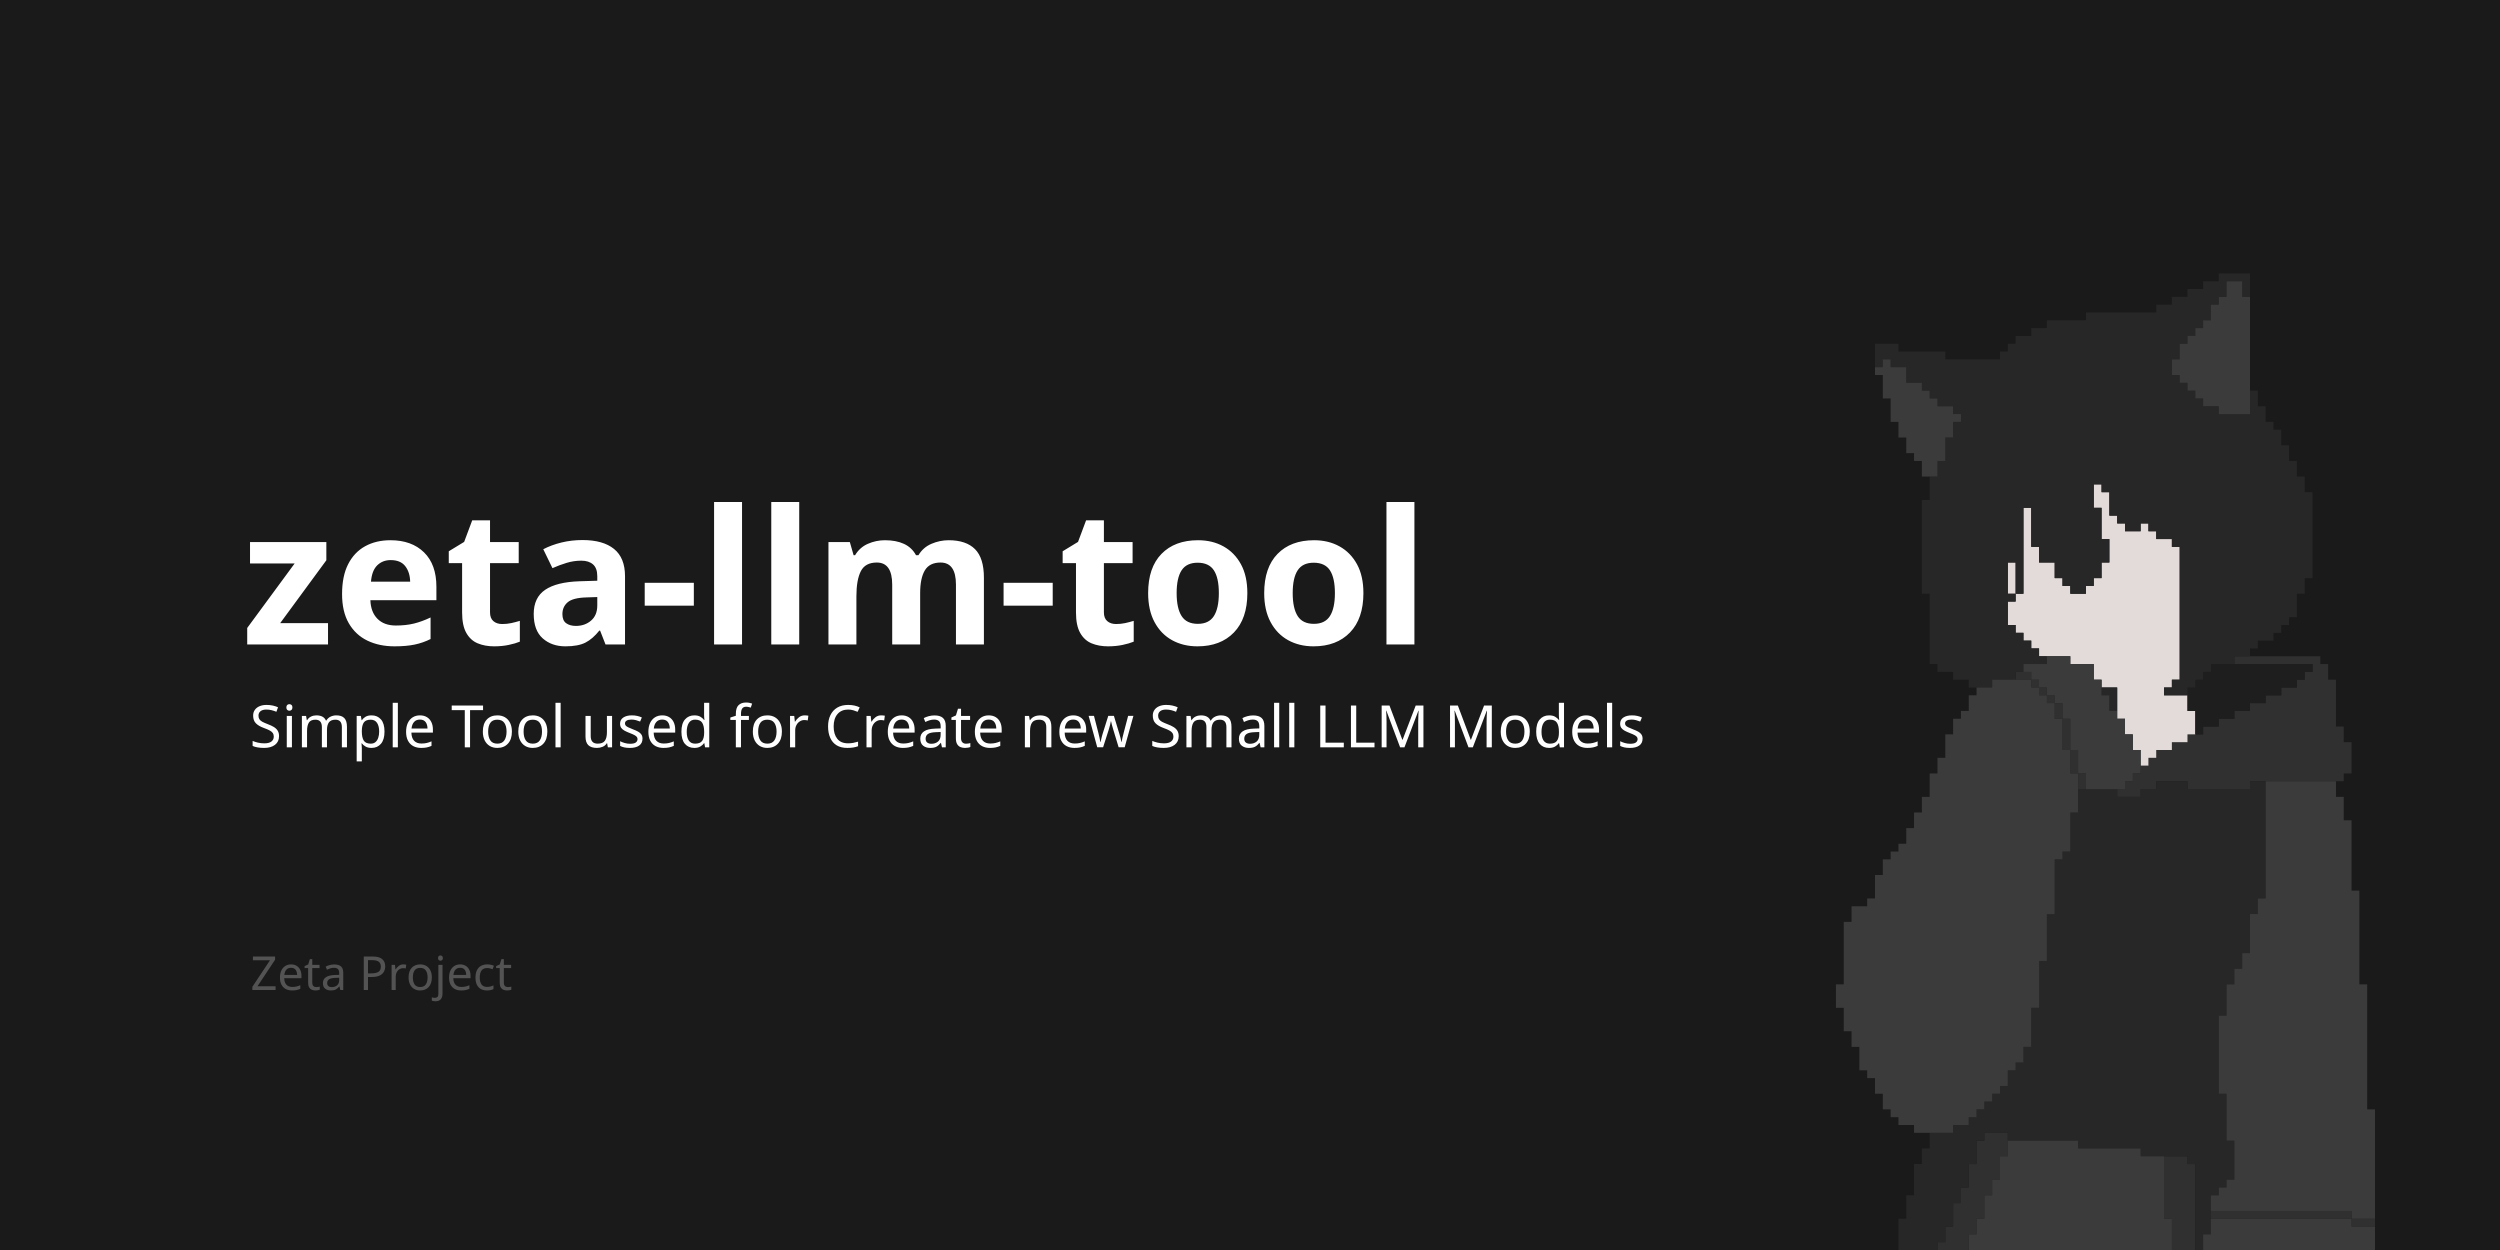
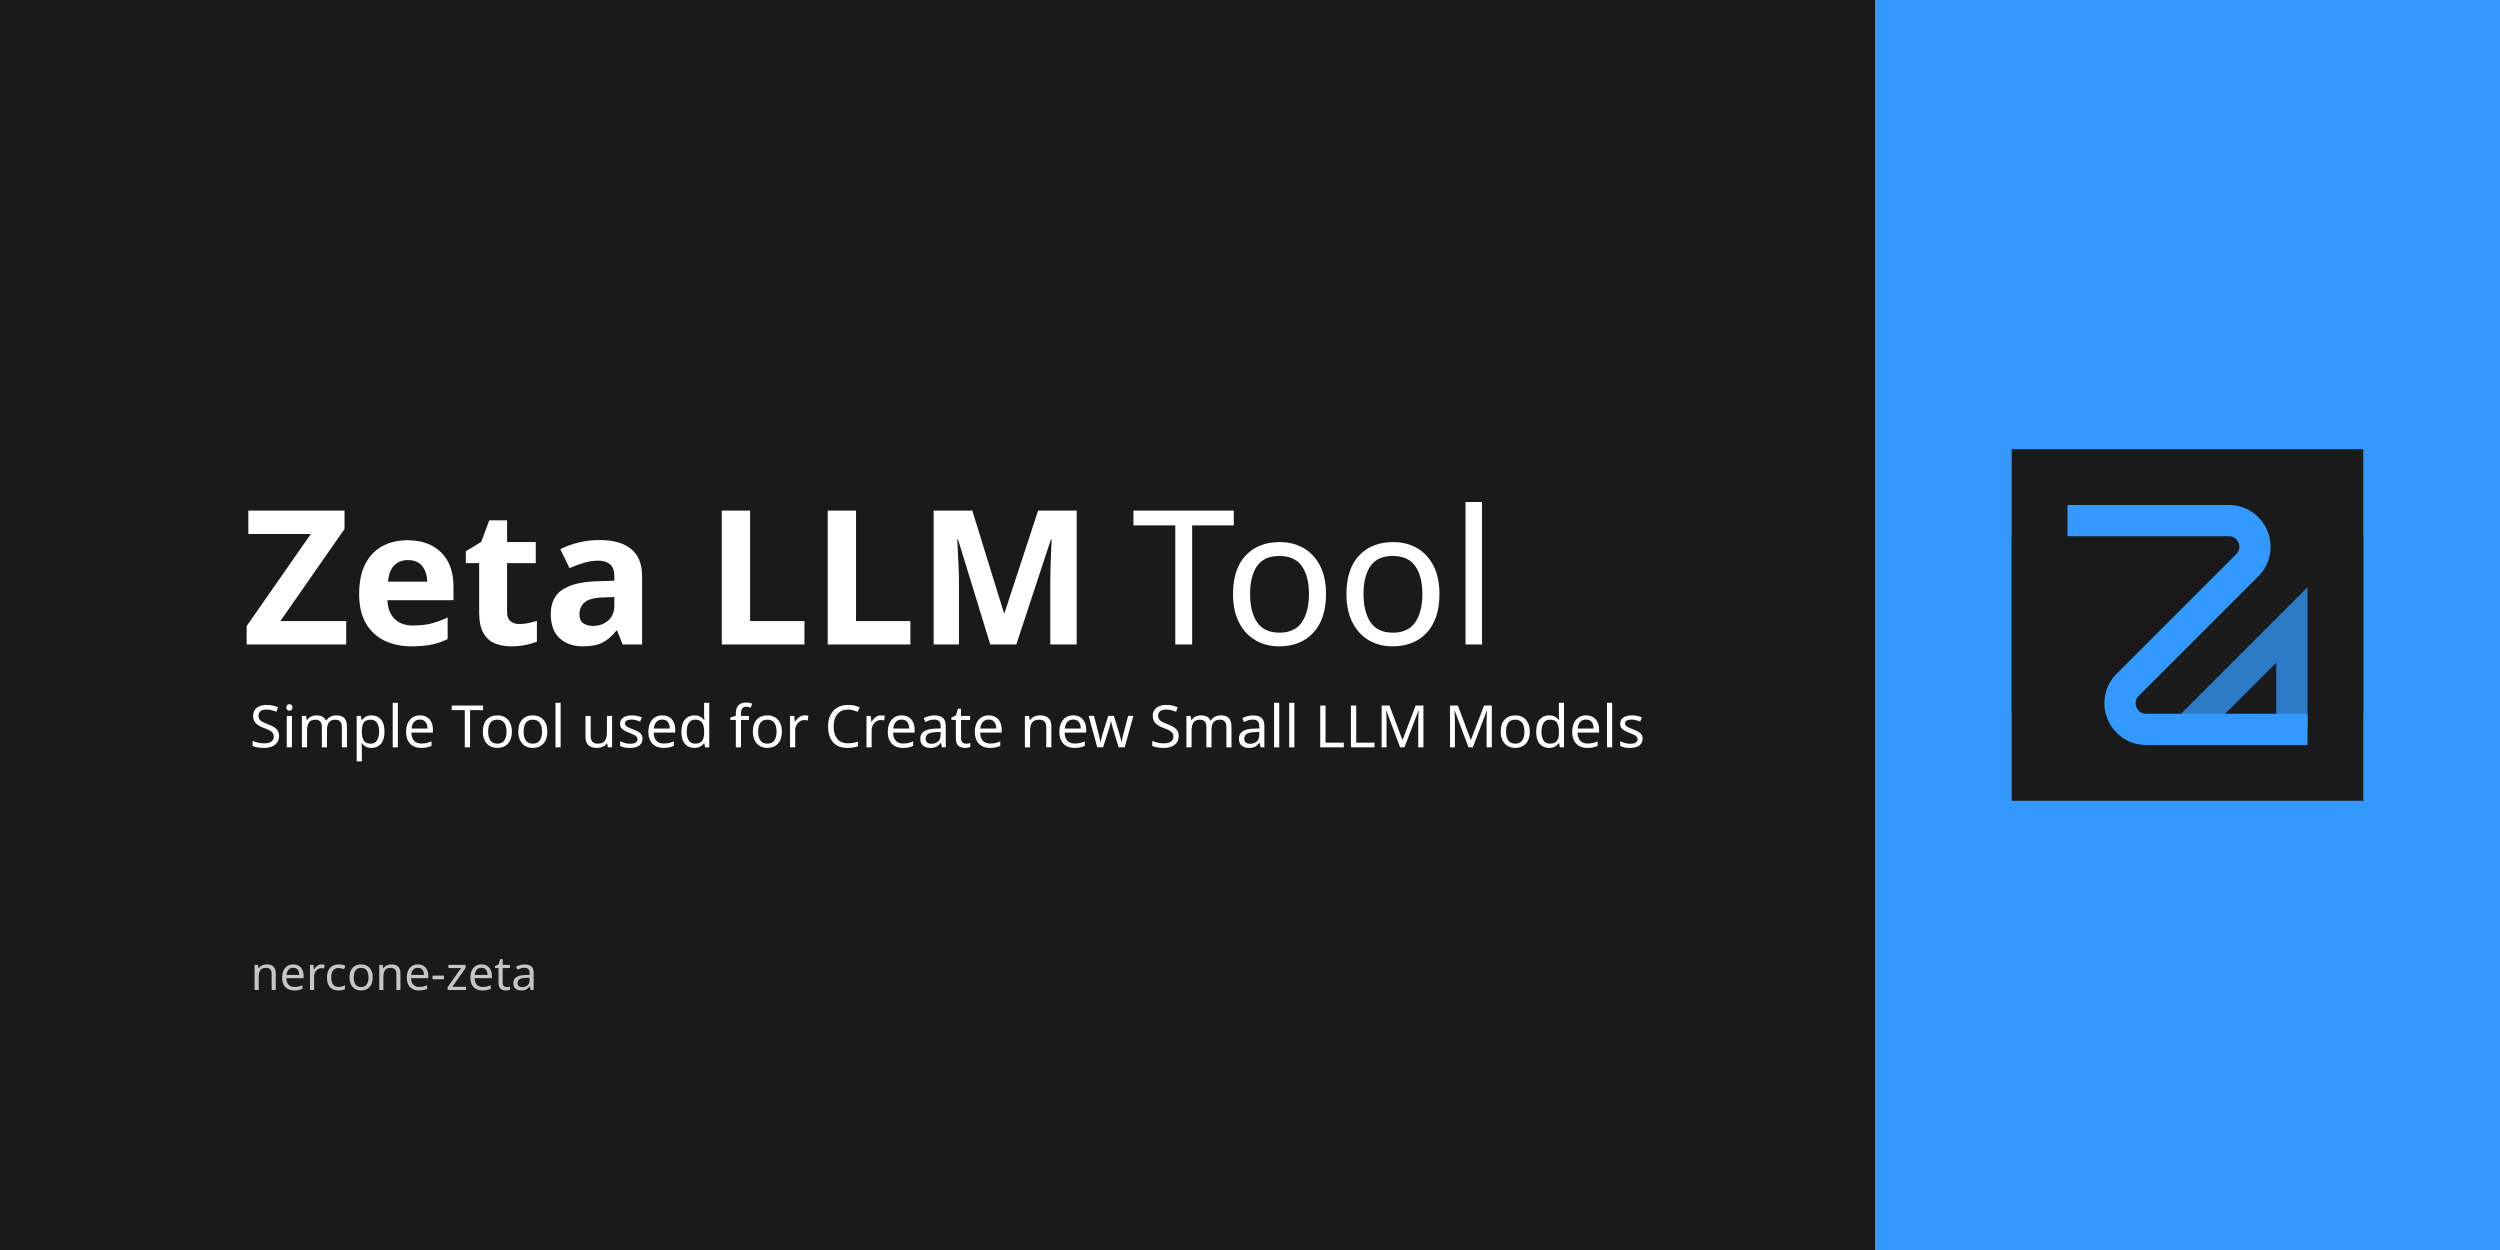
<svg xmlns="http://www.w3.org/2000/svg" id="_レイヤー_1" data-name="レイヤー 1" viewBox="0 0 1280 640">
  <defs>
    <style>
      .cls-1 {
-         fill: #3b3b3b;
-       }
- 
-       .cls-2 {
-         fill: #1e1e1e;
-       }
- 
-       .cls-3 {
-         font-family: NerconeSansCJKNFVariable-Bold, 'Nercone Sans CJK NF Variable';
-         font-size: 96px;
+         font-family: NerconeSansCJKVariable-Bold, 'Nercone Sans CJK Variable';
        font-variation-settings: 'opsz' 14, 'wght' 700;
        font-weight: 700;
      }

-       .cls-3, .cls-4, .cls-5 {
+       .cls-2 {
+         font-size: 96px;
+       }
+ 
+       .cls-2, .cls-3, .cls-4 {
        fill: #fff;
      }

-       .cls-6 {
-         fill: #272727;
+       .cls-5 {
+         stroke-linecap: square;
+       }
+ 
+       .cls-5, .cls-6 {
+         fill: none;
+         stroke: #39f;
+         stroke-miterlimit: 10;
+         stroke-width: 16px;
      }

      .cls-7 {
-         fill: #303030;
+         font-family: NerconeSansCJK-Variable, 'Nercone Sans CJK Variable';
+       }
+ 
+       .cls-7, .cls-4 {
+         font-variation-settings: 'opsz' 14, 'wght' 400;
+       }
+ 
+       .cls-8 {
+         fill: #39f;
+       }
+ 
+       .cls-3 {
+         font-family: NerconeMonoCJKNF-Variable, 'Nercone Mono CJK NF Variable';
+         font-size: 24px;
+         font-variation-settings: 'wght' 400;
+       }
+ 
+       .cls-3, .cls-6 {
+         opacity: .75;
      }

      .cls-4 {
-         font-family: NerconeMonoCJKNF-Variable, 'Nercone Mono CJK NF Variable';
-         font-size: 24px;
-         font-variation-settings: 'wght' 400;
-         opacity: .25;
-       }
- 
-       .cls-8 {
-         fill: #e3dbd9;
-       }
- 
-       .cls-5 {
        font-family: NerconeSansCJKNF-Variable, 'Nercone Sans CJK NF Variable';
        font-size: 30px;
-         font-variation-settings: 'opsz' 14, 'wght' 400;
      }

      .cls-9 {
        fill: #1a1a1a;
      }
    </style>
  </defs>
  <rect class="cls-9" width="1280" height="640" />
  <g>
-     <rect class="cls-7" x="1064" y="396" width="4" height="8" />
-     <rect class="cls-7" x="1052" y="360" width="4" height="8" />
-     <rect class="cls-7" x="1056" y="368" width="4" height="16" />
-     <rect class="cls-7" x="1132" y="620" width="72" height="4" />
-     <polygon class="cls-7" points="1124 596 1124 640 1112 640 1112 624 1108 624 1108 592 1120 592 1120 596 1124 596" />
-     <rect class="cls-7" x="1060" y="384" width="4" height="12" />
-     <rect class="cls-7" x="1204" y="624" width="12" height="4" />
-     <rect class="cls-7" x="1048" y="356" width="4" height="4" />
-     <rect class="cls-7" x="1044" y="352" width="4" height="4" />
-     <polygon class="cls-7" points="1204 380 1204 396 1200 396 1200 400 1152 400 1152 404 1120 404 1120 400 1104 400 1104 404 1096 404 1096 408 1084 408 1084 404 1088 404 1088 400 1092 400 1092 396 1096 396 1096 392 1100 392 1100 388 1104 388 1104 384 1112 384 1112 380 1120 380 1120 376 1128 376 1128 372 1136 372 1136 368 1144 368 1144 364 1152 364 1152 360 1160 360 1160 356 1168 356 1168 352 1176 352 1176 348 1180 348 1180 344 1184 344 1184 340 1144 340 1144 336 1188 336 1188 340 1192 340 1192 348 1196 348 1196 372 1200 372 1200 380 1204 380" />
-     <polygon class="cls-7" points="1028 580 1028 592 1024 592 1024 604 1020 604 1020 612 1016 612 1016 624 1012 624 1012 632 1008 632 1008 640 992 640 992 636 996 636 996 628 1000 628 1000 616 1004 616 1004 608 1008 608 1008 596 1012 596 1012 584 1016 584 1016 580 1028 580" />
-     <rect class="cls-7" x="1040" y="348" width="4" height="4" />
-     <rect class="cls-7" x="1032" y="344" width="8" height="4" />
-     <polygon class="cls-8" points="1124 364 1124 376 1120 376 1120 380 1112 380 1112 384 1104 384 1104 388 1100 388 1100 392 1096 392 1096 384 1092 384 1092 376 1088 376 1088 368 1084 368 1084 352 1076 352 1076 348 1072 348 1072 340 1060 340 1060 336 1044 336 1044 332 1040 332 1040 328 1036 328 1036 324 1032 324 1032 320 1028 320 1028 308 1032 308 1032 304 1036 304 1036 260 1040 260 1040 280 1044 280 1044 288 1052 288 1052 296 1056 296 1056 300 1060 300 1060 304 1068 304 1068 300 1072 300 1072 296 1076 296 1076 288 1080 288 1080 276 1076 276 1076 260 1072 260 1072 248 1076 248 1076 252 1080 252 1080 264 1084 264 1084 268 1088 268 1088 272 1096 272 1096 268 1100 268 1100 272 1104 272 1104 276 1112 276 1112 280 1116 280 1116 348 1112 348 1112 352 1108 352 1108 356 1120 356 1120 364 1124 364" />
-     <rect class="cls-8" x="1028" y="288" width="4" height="16" />
-     <polygon class="cls-2" points="1184 340 1184 344 1180 344 1180 348 1176 348 1176 352 1168 352 1168 356 1160 356 1160 360 1152 360 1152 364 1144 364 1144 368 1136 368 1136 372 1128 372 1128 376 1124 376 1124 364 1120 364 1120 352 1124 352 1124 348 1128 348 1128 344 1132 344 1132 340 1184 340" />
-     <polygon class="cls-6" points="1184 252 1184 296 1180 296 1180 304 1176 304 1176 316 1172 316 1172 320 1168 320 1168 324 1164 324 1164 328 1156 328 1156 332 1152 332 1152 336 1144 336 1144 340 1132 340 1132 344 1128 344 1128 348 1124 348 1124 352 1120 352 1120 356 1108 356 1108 352 1112 352 1112 348 1116 348 1116 280 1112 280 1112 276 1104 276 1104 272 1100 272 1100 268 1096 268 1096 272 1088 272 1088 268 1084 268 1084 264 1080 264 1080 252 1076 252 1076 248 1072 248 1072 260 1076 260 1076 276 1080 276 1080 288 1076 288 1076 296 1072 296 1072 300 1068 300 1068 304 1060 304 1060 300 1056 300 1056 296 1052 296 1052 288 1044 288 1044 280 1040 280 1040 260 1036 260 1036 304 1032 304 1032 288 1028 288 1028 304 1032 304 1032 308 1028 308 1028 320 1032 320 1032 324 1036 324 1036 328 1040 328 1040 332 1044 332 1044 336 1048 336 1048 340 1036 340 1036 344 1032 344 1032 348 1020 348 1020 352 1008 352 1008 348 1000 348 1000 344 992 344 992 340 988 340 988 304 984 304 984 256 988 256 988 244 992 244 992 236 996 236 996 224 1000 224 1000 216 1004 216 1004 212 1000 212 1000 208 992 208 992 204 988 204 988 200 984 200 984 196 976 196 976 188 968 188 968 184 964 184 964 188 960 188 960 176 972 176 972 180 996 180 996 184 1024 184 1024 180 1028 180 1028 176 1032 176 1032 172 1040 172 1040 168 1048 168 1048 164 1068 164 1068 160 1104 160 1104 156 1112 156 1112 152 1120 152 1120 148 1128 148 1128 144 1136 144 1136 140 1152 140 1152 152 1148 152 1148 144 1140 144 1140 152 1136 152 1136 156 1132 156 1132 164 1128 164 1128 168 1124 168 1124 172 1120 172 1120 176 1116 176 1116 184 1112 184 1112 192 1116 192 1116 196 1120 196 1120 200 1124 200 1124 204 1128 204 1128 208 1136 208 1136 212 1152 212 1152 200 1156 200 1156 208 1160 208 1160 216 1164 216 1164 220 1168 220 1168 228 1172 228 1172 236 1176 236 1176 244 1180 244 1180 252 1184 252" />
-     <polygon class="cls-6" points="1160 400 1160 460 1156 460 1156 468 1152 468 1152 488 1148 488 1148 496 1144 496 1144 504 1140 504 1140 520 1136 520 1136 560 1140 560 1140 584 1144 584 1144 604 1140 604 1140 608 1136 608 1136 612 1132 612 1132 632 1128 632 1128 640 1124 640 1124 596 1120 596 1120 592 1096 592 1096 588 1064 588 1064 584 1028 584 1028 580 1016 580 1016 584 1012 584 1012 596 1008 596 1008 608 1004 608 1004 616 1000 616 1000 628 996 628 996 636 992 636 992 640 972 640 972 624 976 624 976 612 980 612 980 596 984 596 984 588 988 588 988 580 1000 580 1000 576 1008 576 1008 572 1012 572 1012 568 1016 568 1016 564 1020 564 1020 560 1024 560 1024 556 1028 556 1028 548 1032 548 1032 544 1036 544 1036 536 1040 536 1040 516 1044 516 1044 492 1048 492 1048 468 1052 468 1052 440 1056 440 1056 436 1060 436 1060 416 1064 416 1064 404 1084 404 1084 408 1096 408 1096 404 1104 404 1104 400 1120 400 1120 404 1152 404 1152 400 1160 400" />
-     <polygon class="cls-6" points="1084 352 1084 364 1080 364 1080 356 1076 356 1076 352 1084 352" />
-     <polygon class="cls-1" points="1064 396 1064 416 1060 416 1060 436 1056 436 1056 440 1052 440 1052 468 1048 468 1048 492 1044 492 1044 516 1040 516 1040 536 1036 536 1036 544 1032 544 1032 548 1028 548 1028 556 1024 556 1024 560 1020 560 1020 564 1016 564 1016 568 1012 568 1012 572 1008 572 1008 576 1000 576 1000 580 980 580 980 576 972 576 972 572 968 572 968 568 964 568 964 560 960 560 960 552 956 552 956 548 952 548 952 536 948 536 948 528 944 528 944 516 940 516 940 504 944 504 944 472 948 472 948 464 956 464 956 460 960 460 960 448 964 448 964 440 968 440 968 436 972 436 972 432 976 432 976 424 980 424 980 416 984 416 984 408 988 408 988 396 992 396 992 388 996 388 996 376 1000 376 1000 368 1004 368 1004 364 1008 364 1008 356 1012 356 1012 352 1020 352 1020 348 1040 348 1040 352 1044 352 1044 356 1048 356 1048 360 1052 360 1052 368 1056 368 1056 384 1060 384 1060 396 1064 396" />
-     <polygon class="cls-1" points="1216 628 1216 640 1128 640 1128 632 1132 632 1132 624 1204 624 1204 628 1216 628" />
-     <polygon class="cls-1" points="1216 568 1216 624 1204 624 1204 620 1132 620 1132 612 1136 612 1136 608 1140 608 1140 604 1144 604 1144 584 1140 584 1140 560 1136 560 1136 520 1140 520 1140 504 1144 504 1144 496 1148 496 1148 488 1152 488 1152 468 1156 468 1156 460 1160 460 1160 400 1196 400 1196 408 1200 408 1200 420 1204 420 1204 456 1208 456 1208 504 1212 504 1212 568 1216 568" />
-     <polygon class="cls-1" points="1112 624 1112 640 1008 640 1008 632 1012 632 1012 624 1016 624 1016 612 1020 612 1020 604 1024 604 1024 592 1028 592 1028 584 1064 584 1064 588 1096 588 1096 592 1108 592 1108 624 1112 624" />
-     <polygon class="cls-1" points="1004 212 1004 216 1000 216 1000 224 996 224 996 236 992 236 992 244 984 244 984 236 980 236 980 232 976 232 976 224 972 224 972 216 968 216 968 204 964 204 964 192 960 192 960 188 964 188 964 184 968 184 968 188 976 188 976 196 984 196 984 200 988 200 988 204 992 204 992 208 1000 208 1000 212 1004 212" />
-     <polygon class="cls-1" points="1152 152 1152 212 1136 212 1136 208 1128 208 1128 204 1124 204 1124 200 1120 200 1120 196 1116 196 1116 192 1112 192 1112 184 1116 184 1116 176 1120 176 1120 172 1124 172 1124 168 1128 168 1128 164 1132 164 1132 156 1136 156 1136 152 1140 152 1140 144 1148 144 1148 152 1152 152" />
-     <polygon class="cls-1" points="1096 384 1096 396 1092 396 1092 400 1088 400 1088 404 1068 404 1068 396 1064 396 1064 384 1060 384 1060 368 1056 368 1056 360 1052 360 1052 356 1048 356 1048 352 1044 352 1044 348 1040 348 1040 344 1036 344 1036 340 1048 340 1048 336 1060 336 1060 340 1072 340 1072 348 1076 348 1076 356 1080 356 1080 364 1084 364 1084 368 1088 368 1088 376 1092 376 1092 384 1096 384" />
+     <rect class="cls-8" x="960" width="320" height="640" />
+     <polyline class="cls-9" points="1210 335.19 1030 275 1030 365 1120 365 1210 275 1210 365 1163.25 365" />
  </g>
-   <text class="cls-3" transform="translate(123.98 329.97)">
-     <tspan x="0" y="0">zeta-llm-tool</tspan>
+   <text class="cls-2" transform="translate(123.98 329.97)">
+     <tspan class="cls-1" x="0" y="0">Zeta LLM </tspan>
+     <tspan class="cls-7" x="455.39" y="0">Tool</tspan>
  </text>
-   <text class="cls-5" transform="translate(127.81 382.64)">
+   <text class="cls-4" transform="translate(127.81 382.64)">
    <tspan x="0" y="0">Simple Tool used for Create new Small LLM Models</tspan>
  </text>
-   <text class="cls-4" transform="translate(128.3 506.88)">
-     <tspan x="0" y="0">Zeta Project</tspan>
+   <text class="cls-3" transform="translate(128.3 506.88)">
+     <tspan x="0" y="0">nercone-zeta</tspan>
  </text>
+   <g>
+     <rect class="cls-9" x="1030" y="230" width="180" height="180" />
+     <g>
+       <polyline class="cls-6" points="1120 373.44 1173.44 320 1173.44 373.44" />
+       <path class="cls-5" d="M1066.56,266.56h74.62c11.9,0,17.86,14.39,9.45,22.81l-61.26,61.26c-8.42,8.42-2.46,22.81,9.45,22.81h74.62" />
+     </g>
+   </g>
</svg>
